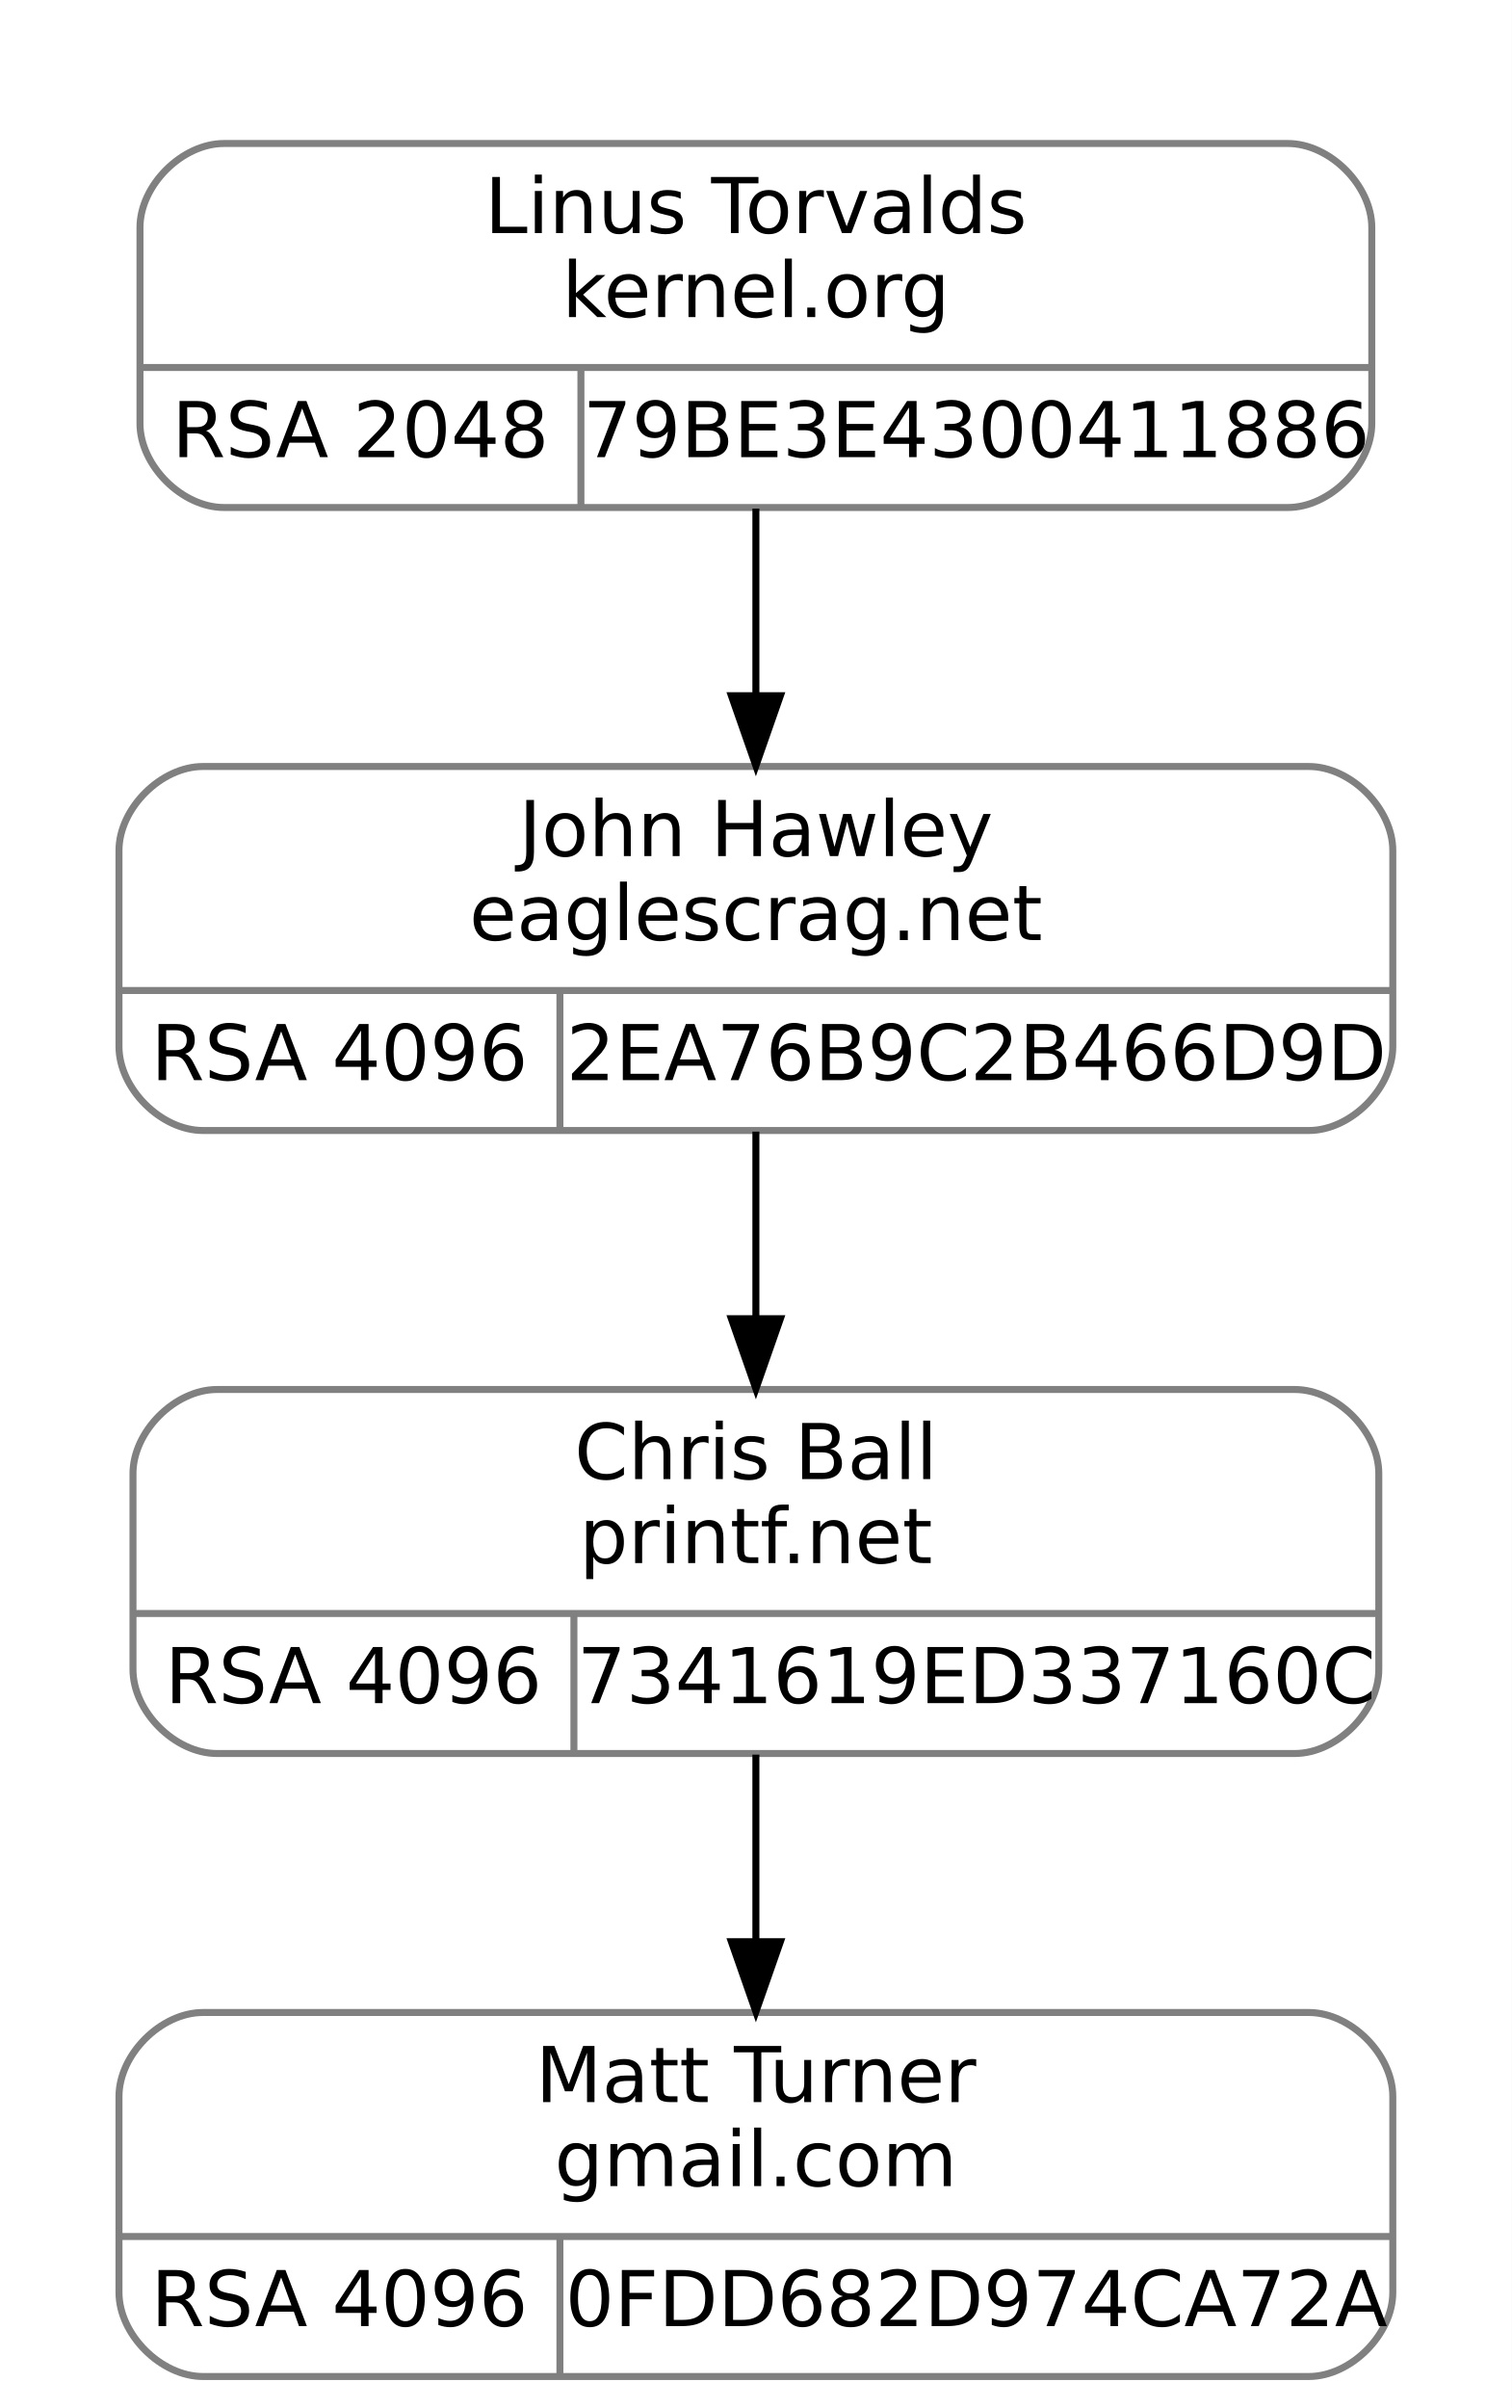
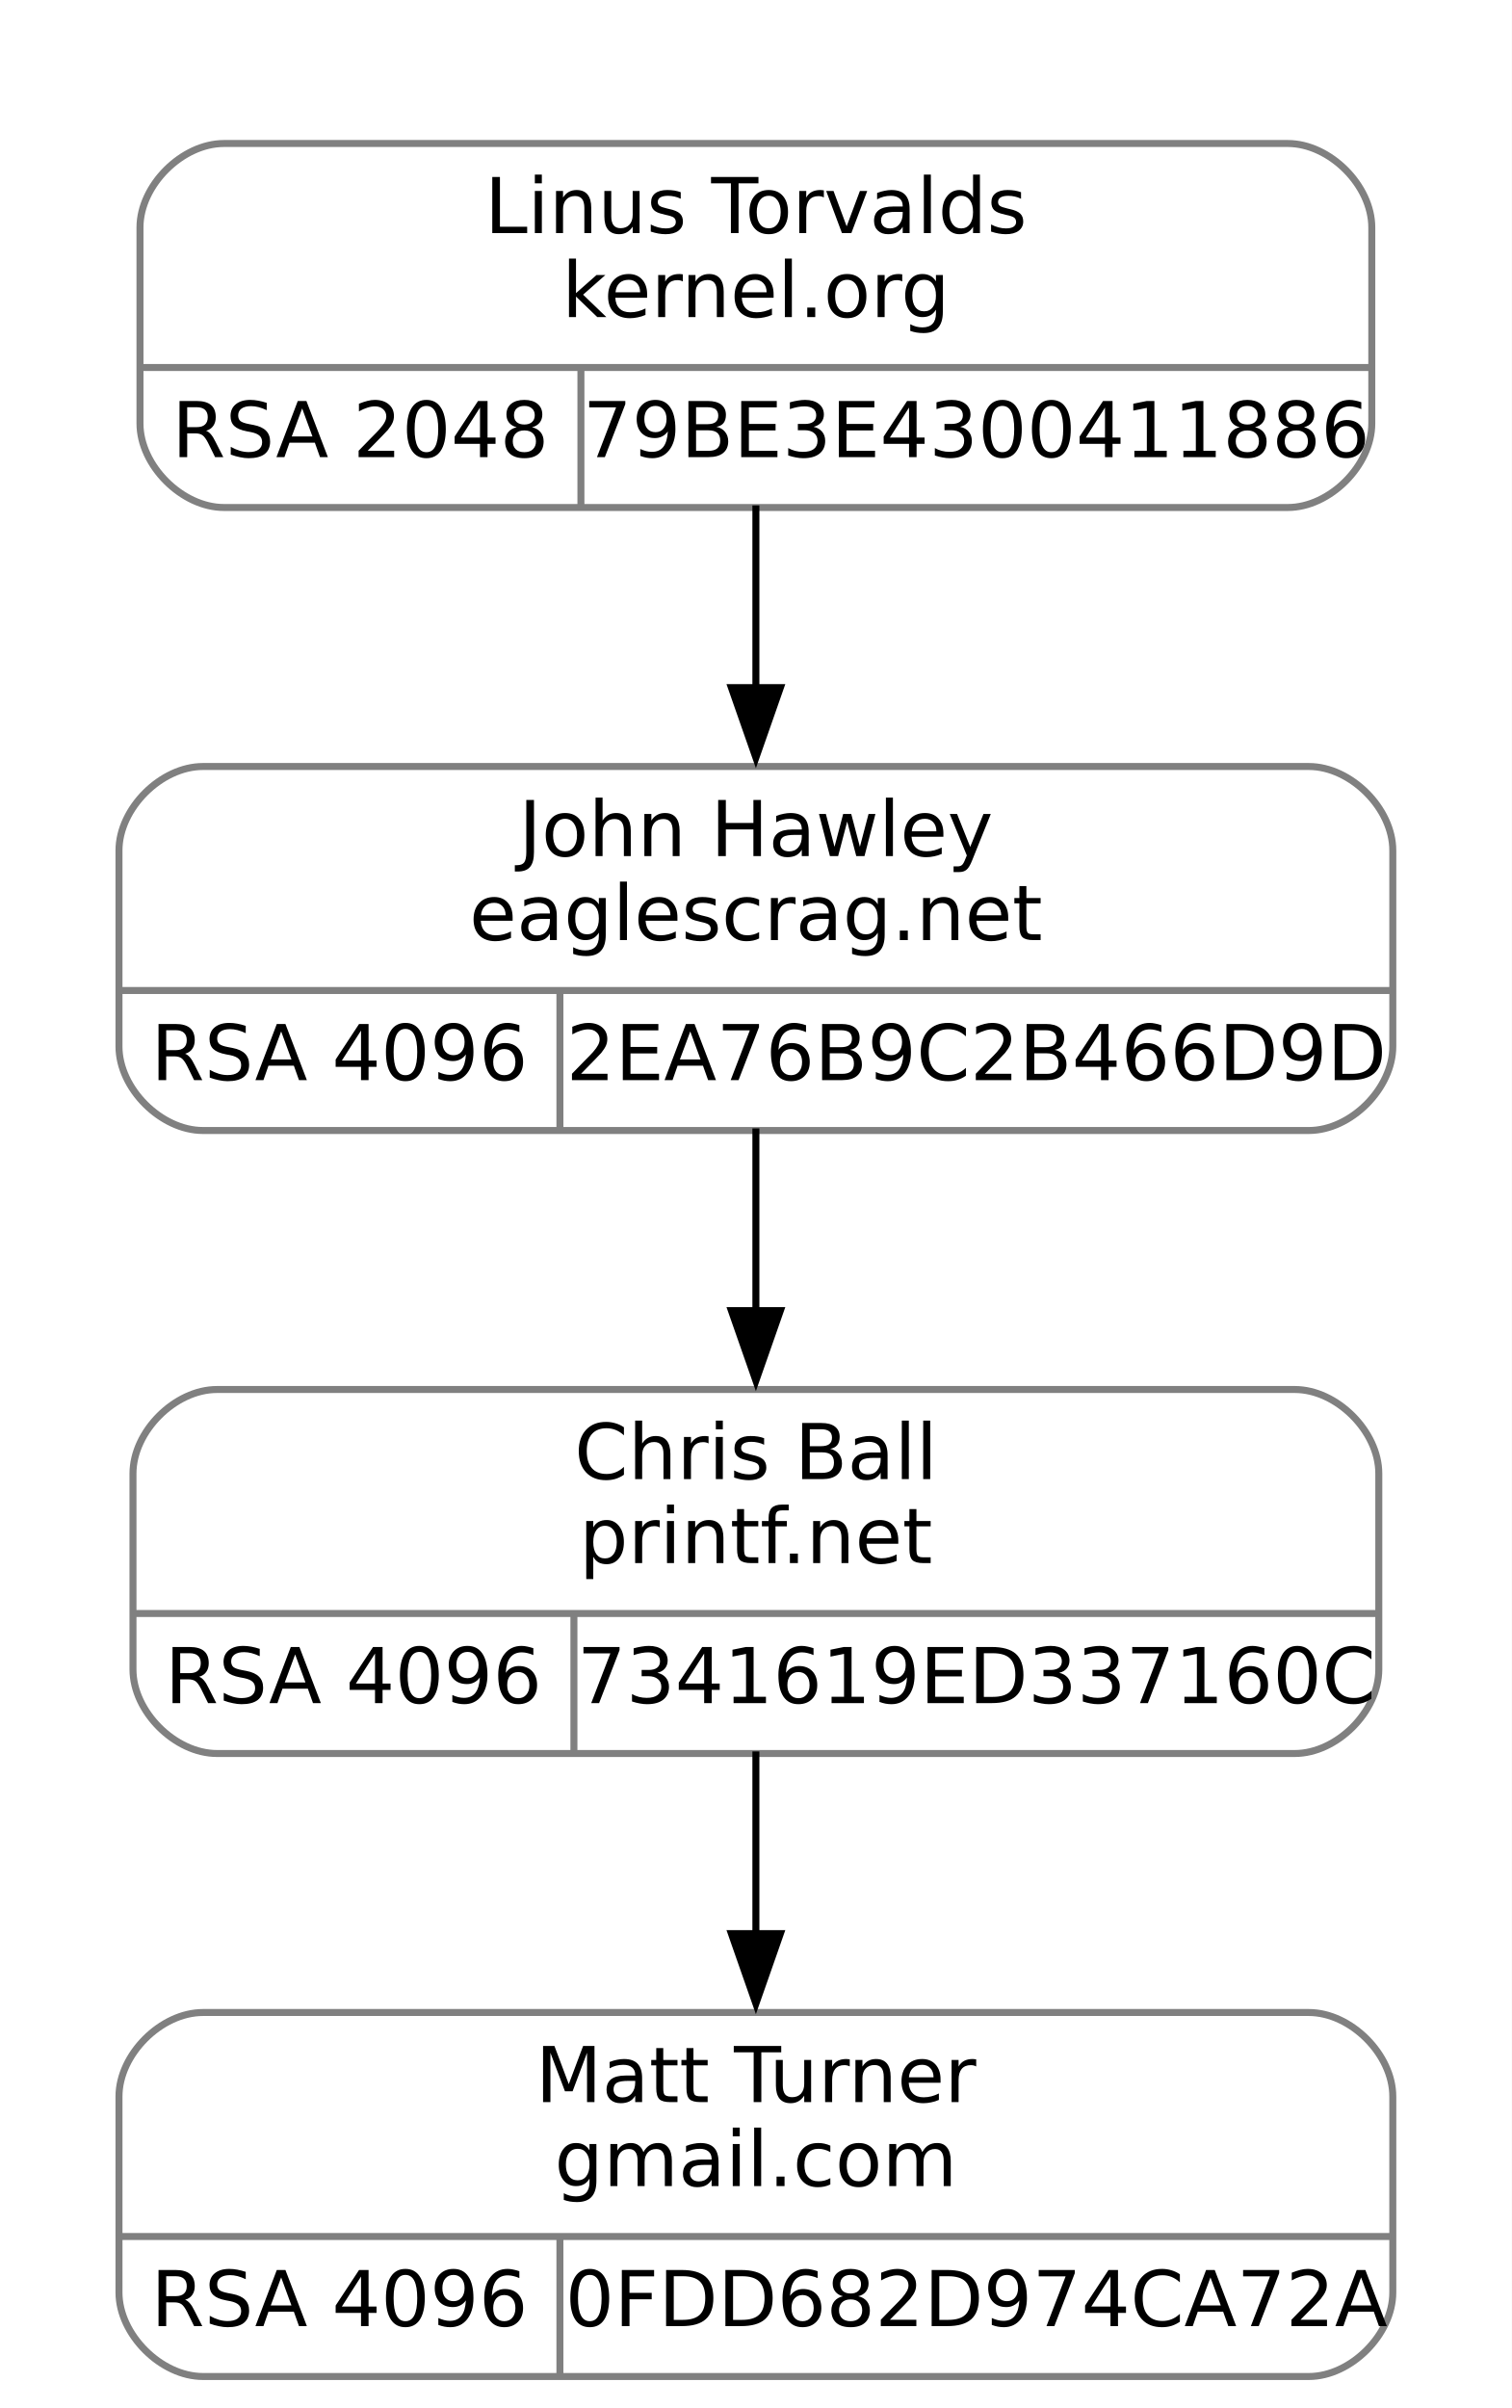
<svg xmlns="http://www.w3.org/2000/svg" width="216pt" height="344pt" viewBox="0.00 0.00 216.00 344.00">
  <g id="graph0" class="graph" transform="scale(1 1) rotate(0) translate(4 340)">
-     <polygon fill="white" stroke="transparent" points="-4,4 -4,-340 212,-340 212,4 -4,4" />
+     <polygon fill="white" stroke="none" points="-4,4 -4,-340 212,-340 212,4 -4,4" />
    <g id="clust1" class="cluster">
      <polygon fill="none" stroke="white" points="8,-259 8,-328 200,-328 200,-259 8,-259" />
    </g>
    <g id="node1" class="node">
      <path fill="none" stroke="gray" d="M25,-178.5C25,-178.5 183,-178.5 183,-178.5 189,-178.5 195,-184.5 195,-190.5 195,-190.5 195,-218.5 195,-218.5 195,-224.5 189,-230.5 183,-230.5 183,-230.5 25,-230.5 25,-230.5 19,-230.5 13,-224.5 13,-218.5 13,-218.5 13,-190.5 13,-190.5 13,-184.5 19,-178.5 25,-178.5" />
      <text text-anchor="middle" x="104" y="-217.7" font-family="droid sans,dejavu sans,helvetica" font-size="11.00">John Hawley</text>
      <text text-anchor="middle" x="104" y="-205.7" font-family="droid sans,dejavu sans,helvetica" font-size="11.00">eaglescrag.net</text>
-       <polyline fill="none" stroke="gray" points="13,-198.5 195,-198.5 " />
+       <polyline fill="none" stroke="gray" points="13,-198.5 195,-198.5" />
      <text text-anchor="middle" x="44.5" y="-185.7" font-family="droid sans,dejavu sans,helvetica" font-size="11.00">RSA 4096</text>
-       <polyline fill="none" stroke="gray" points="76,-178.5 76,-198.5 " />
+       <polyline fill="none" stroke="gray" points="76,-178.5 76,-198.5" />
      <text text-anchor="middle" x="135.5" y="-185.7" font-family="droid sans,dejavu sans,helvetica" font-size="11.00">2EA76B9C2B466D9D</text>
    </g>
    <g id="node3" class="node">
      <path fill="none" stroke="gray" d="M27,-89.5C27,-89.5 181,-89.5 181,-89.5 187,-89.5 193,-95.5 193,-101.5 193,-101.5 193,-129.5 193,-129.5 193,-135.5 187,-141.5 181,-141.5 181,-141.5 27,-141.5 27,-141.5 21,-141.5 15,-135.5 15,-129.5 15,-129.5 15,-101.5 15,-101.5 15,-95.5 21,-89.5 27,-89.5" />
      <text text-anchor="middle" x="104" y="-128.7" font-family="droid sans,dejavu sans,helvetica" font-size="11.00">Chris Ball</text>
      <text text-anchor="middle" x="104" y="-116.7" font-family="droid sans,dejavu sans,helvetica" font-size="11.00">printf.net</text>
-       <polyline fill="none" stroke="gray" points="15,-109.5 193,-109.5 " />
+       <polyline fill="none" stroke="gray" points="15,-109.5 193,-109.5" />
      <text text-anchor="middle" x="46.5" y="-96.7" font-family="droid sans,dejavu sans,helvetica" font-size="11.00">RSA 4096</text>
-       <polyline fill="none" stroke="gray" points="78,-89.5 78,-109.5 " />
+       <polyline fill="none" stroke="gray" points="78,-89.5 78,-109.5" />
      <text text-anchor="middle" x="135.5" y="-96.7" font-family="droid sans,dejavu sans,helvetica" font-size="11.00">7341619ED337160C</text>
    </g>
    <g id="edge2" class="edge">
-       <path fill="none" stroke="black" d="M104,-178.34C104,-170.04 104,-160.65 104,-151.75" />
-       <polygon fill="black" stroke="black" points="107.5,-151.61 104,-141.61 100.5,-151.61 107.5,-151.61" />
+       <path fill="none" stroke="black" d="M104,-178.8C104,-170.63 104,-161.36 104,-152.51" />
+       <polygon fill="black" stroke="black" points="107.5,-152.77 104,-142.77 100.5,-152.77 107.5,-152.77" />
    </g>
    <g id="node2" class="node">
      <path fill="none" stroke="gray" d="M28,-267.5C28,-267.5 180,-267.5 180,-267.5 186,-267.5 192,-273.5 192,-279.5 192,-279.5 192,-307.5 192,-307.5 192,-313.5 186,-319.5 180,-319.5 180,-319.5 28,-319.5 28,-319.5 22,-319.5 16,-313.5 16,-307.5 16,-307.5 16,-279.5 16,-279.5 16,-273.5 22,-267.5 28,-267.5" />
      <text text-anchor="middle" x="104" y="-306.7" font-family="droid sans,dejavu sans,helvetica" font-size="11.00">Linus Torvalds</text>
      <text text-anchor="middle" x="104" y="-294.7" font-family="droid sans,dejavu sans,helvetica" font-size="11.00">kernel.org</text>
-       <polyline fill="none" stroke="gray" points="16,-287.5 192,-287.5 " />
+       <polyline fill="none" stroke="gray" points="16,-287.5 192,-287.5" />
      <text text-anchor="middle" x="47.5" y="-274.7" font-family="droid sans,dejavu sans,helvetica" font-size="11.00">RSA 2048</text>
-       <polyline fill="none" stroke="gray" points="79,-267.5 79,-287.5 " />
+       <polyline fill="none" stroke="gray" points="79,-267.5 79,-287.5" />
      <text text-anchor="middle" x="135.5" y="-274.7" font-family="droid sans,dejavu sans,helvetica" font-size="11.00">79BE3E4300411886</text>
    </g>
    <g id="edge1" class="edge">
-       <path fill="none" stroke="black" d="M104,-267.34C104,-259.04 104,-249.65 104,-240.75" />
-       <polygon fill="black" stroke="black" points="107.5,-240.61 104,-230.61 100.5,-240.61 107.5,-240.61" />
+       <path fill="none" stroke="black" d="M104,-267.8C104,-259.63 104,-250.36 104,-241.51" />
+       <polygon fill="black" stroke="black" points="107.5,-241.77 104,-231.77 100.5,-241.77 107.5,-241.77" />
    </g>
    <g id="node4" class="node">
      <path fill="none" stroke="gray" d="M25,-0.5C25,-0.5 183,-0.5 183,-0.5 189,-0.5 195,-6.5 195,-12.5 195,-12.5 195,-40.5 195,-40.5 195,-46.5 189,-52.5 183,-52.5 183,-52.5 25,-52.5 25,-52.5 19,-52.5 13,-46.5 13,-40.5 13,-40.5 13,-12.5 13,-12.5 13,-6.5 19,-0.5 25,-0.5" />
      <text text-anchor="middle" x="104" y="-39.7" font-family="droid sans,dejavu sans,helvetica" font-size="11.00">Matt Turner</text>
      <text text-anchor="middle" x="104" y="-27.7" font-family="droid sans,dejavu sans,helvetica" font-size="11.00">gmail.com</text>
-       <polyline fill="none" stroke="gray" points="13,-20.5 195,-20.5 " />
+       <polyline fill="none" stroke="gray" points="13,-20.5 195,-20.5" />
      <text text-anchor="middle" x="44.5" y="-7.7" font-family="droid sans,dejavu sans,helvetica" font-size="11.00">RSA 4096</text>
-       <polyline fill="none" stroke="gray" points="76,-0.5 76,-20.5 " />
+       <polyline fill="none" stroke="gray" points="76,-0.5 76,-20.5" />
      <text text-anchor="middle" x="135.5" y="-7.7" font-family="droid sans,dejavu sans,helvetica" font-size="11.00">0FDD682D974CA72A</text>
    </g>
    <g id="edge3" class="edge">
-       <path fill="none" stroke="black" d="M104,-89.34C104,-81.04 104,-71.65 104,-62.75" />
-       <polygon fill="black" stroke="black" points="107.5,-62.61 104,-52.61 100.5,-62.61 107.5,-62.61" />
+       <path fill="none" stroke="black" d="M104,-89.8C104,-81.63 104,-72.36 104,-63.51" />
+       <polygon fill="black" stroke="black" points="107.5,-63.77 104,-53.77 100.5,-63.77 107.5,-63.77" />
    </g>
  </g>
</svg>
